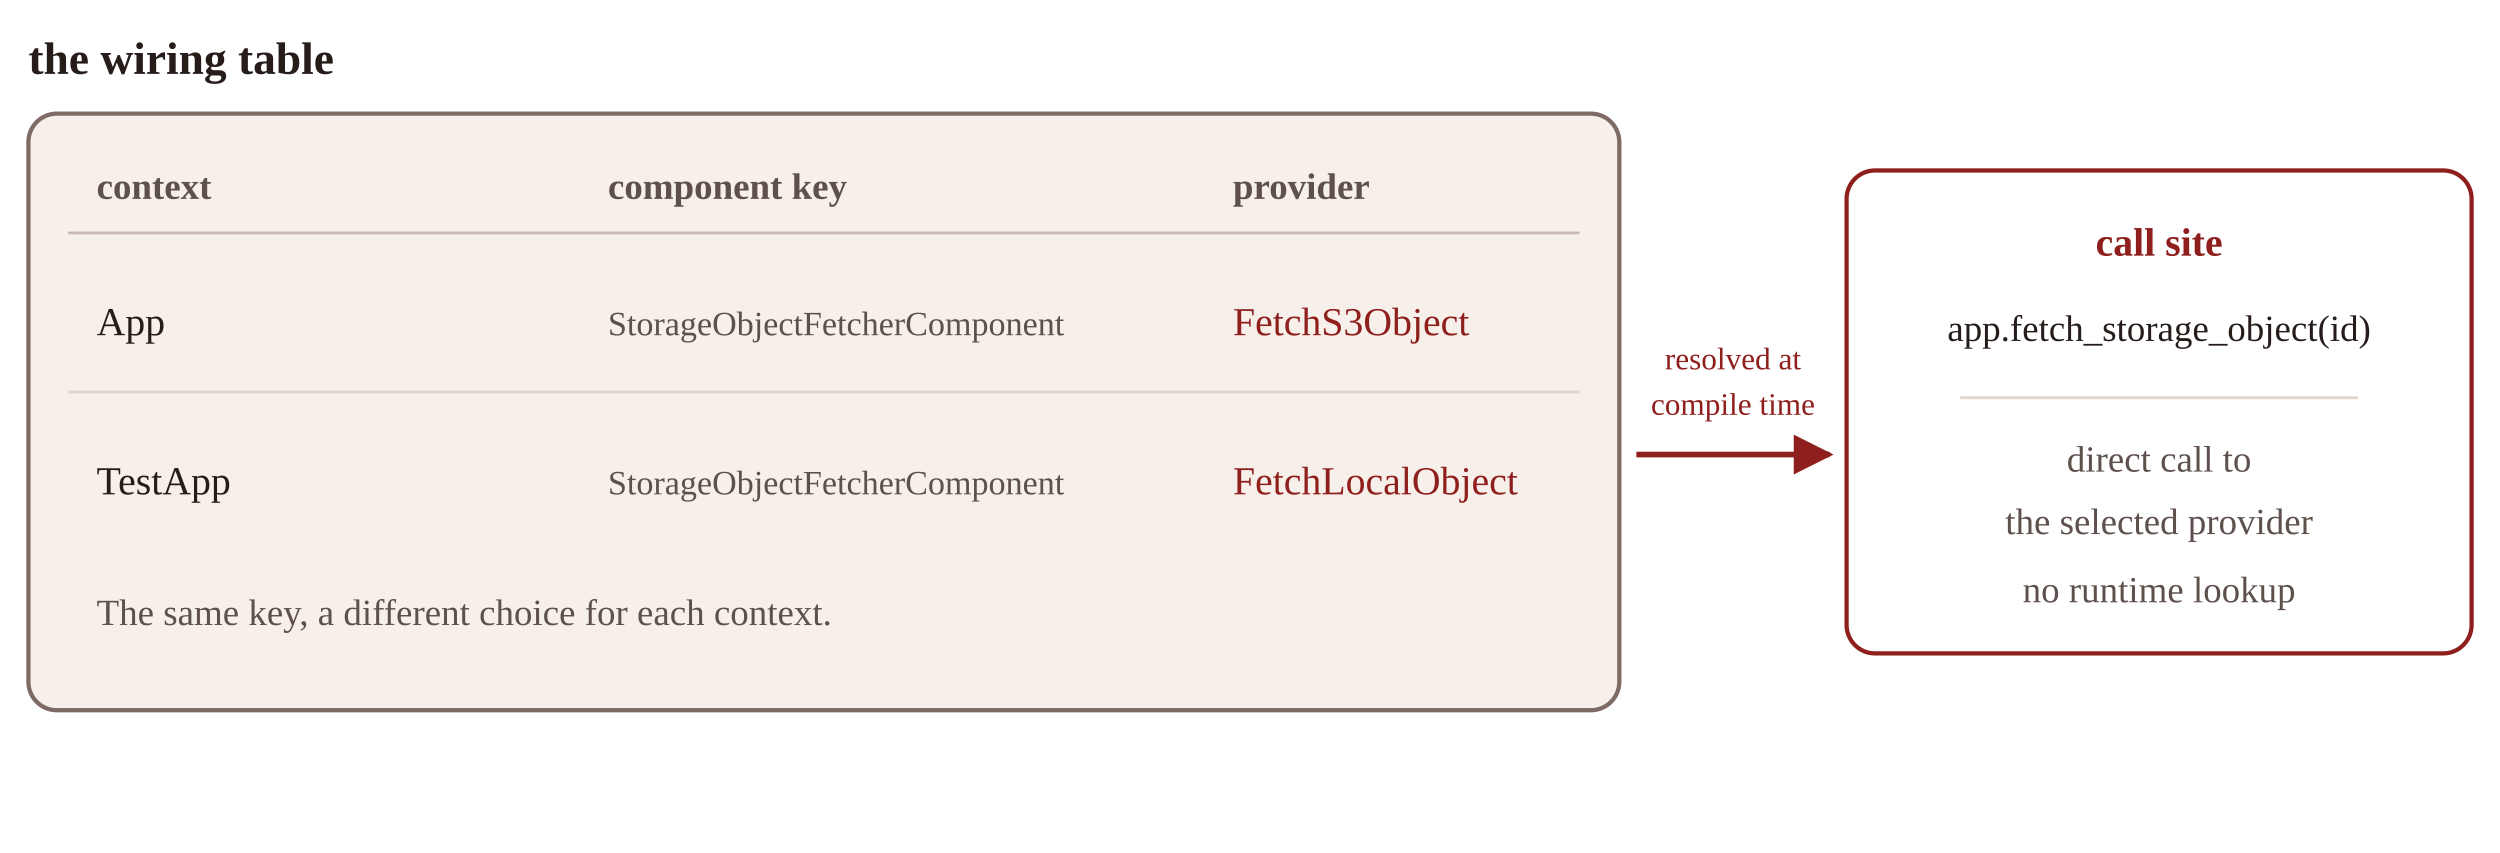
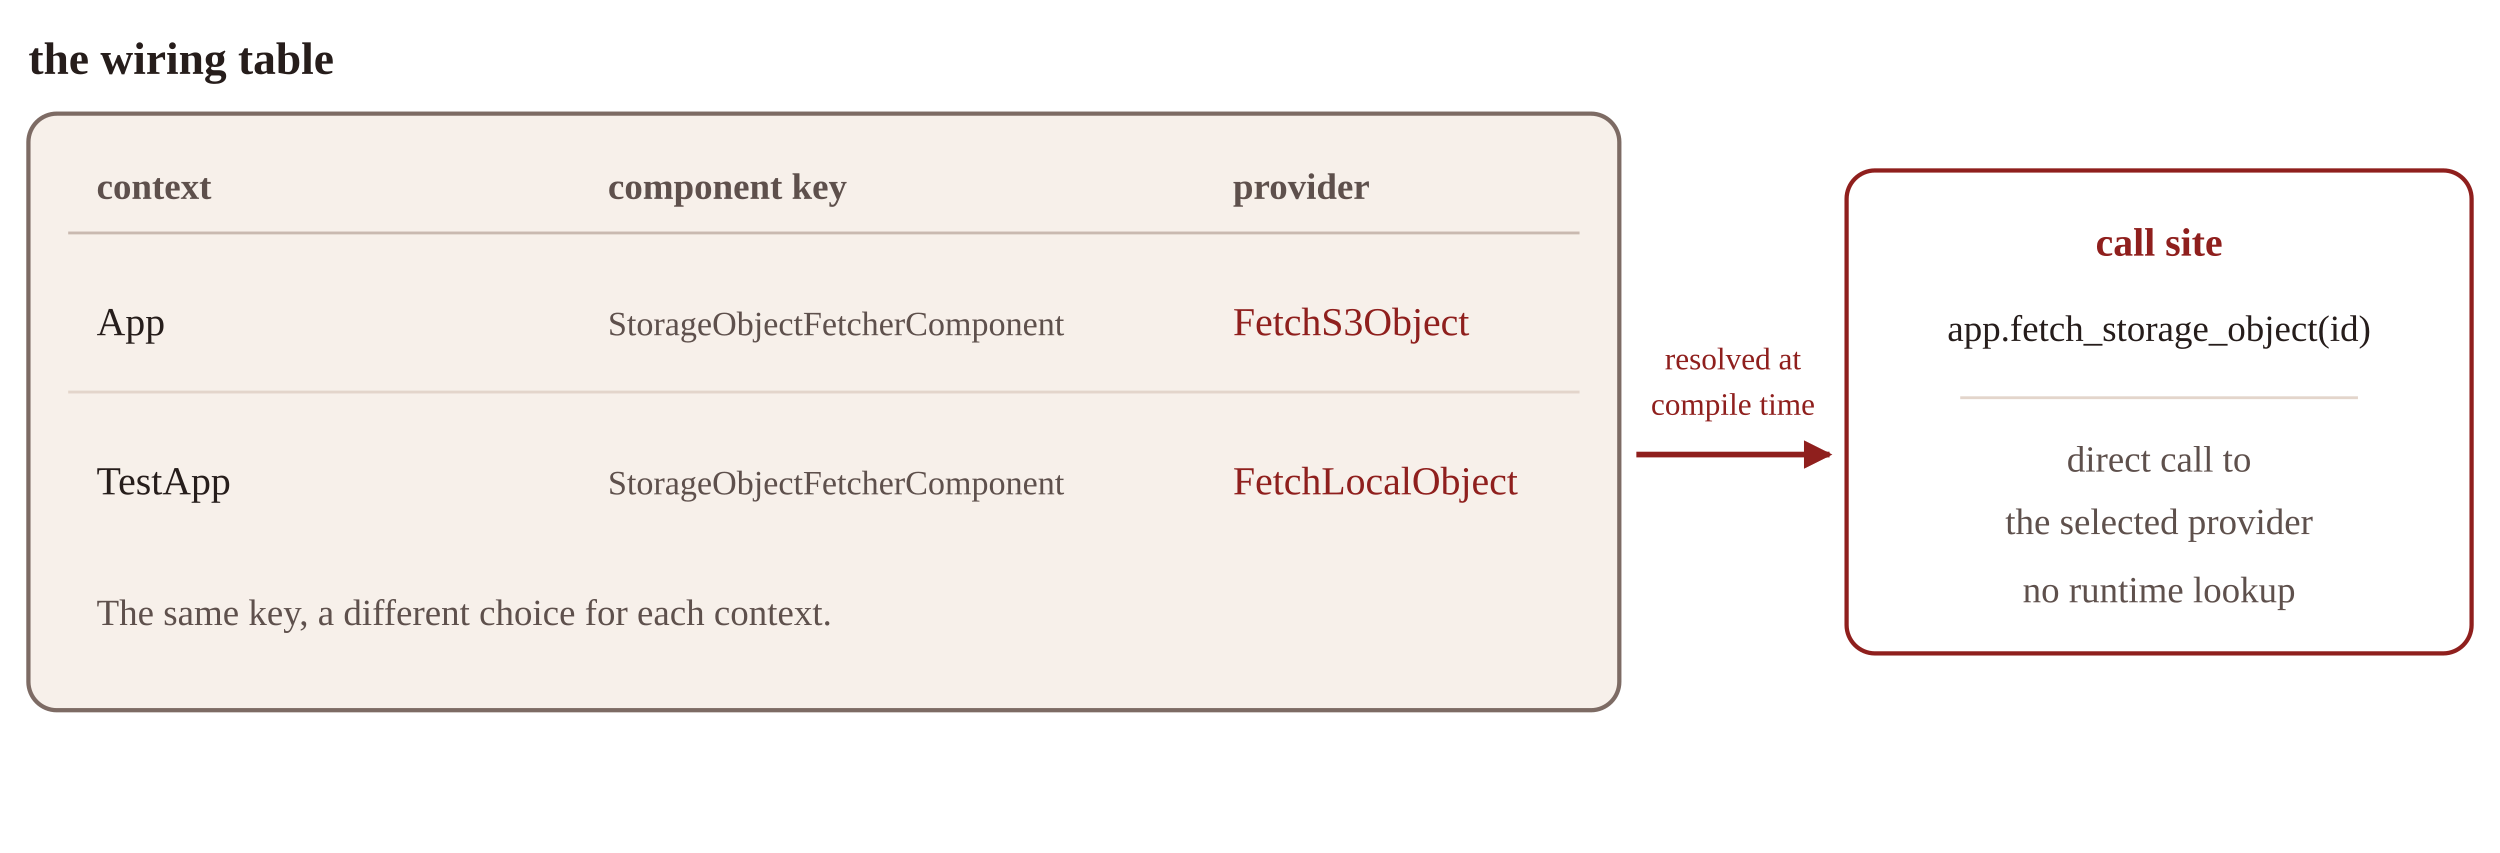
<svg xmlns="http://www.w3.org/2000/svg" viewBox="0 0 880 300" role="img" aria-labelledby="title desc" style="font-family: var(--ifm-font-family-base, ui-sans-serif, system-ui, -apple-system, Segoe UI, sans-serif)">
  <defs>
-     <marker id="arrow" viewBox="0 0 10 10" refX="9" refY="5" markerWidth="7" markerHeight="7" orient="auto-start-reverse">
+     <marker id="arrow" viewBox="0 0 10 10" refX="9" refY="5" markerWidth="5" markerHeight="5" orient="auto-start-reverse">
      <path d="M 0 0 L 10 5 L 0 10 z" style="fill: var(--cgp-link, #8f1f1d)" />
    </marker>
  </defs>
  <text x="10" y="26" font-size="16" font-weight="700" style="fill: var(--cgp-text, #261d1b)">the wiring table</text>
  <rect x="10" y="40" width="560" height="210" rx="10" stroke-width="1.5" style="fill: var(--cgp-surface, #f7f0ea); stroke: var(--ifm-color-emphasis-600, #7d6b64)" />
  <text x="34" y="70" font-size="13" font-weight="600" style="fill: var(--cgp-text-muted, #5e504c)">context</text>
  <text x="214" y="70" font-size="13" font-weight="600" style="fill: var(--cgp-text-muted, #5e504c)">component key</text>
  <text x="434" y="70" font-size="13" font-weight="600" style="fill: var(--cgp-text-muted, #5e504c)">provider</text>
  <path d="M 24 82 L 556 82" stroke-width="1" style="stroke: var(--ifm-color-emphasis-400, #c9b9b0)" />
  <text x="34" y="118" font-size="14" style="fill: var(--cgp-text, #261d1b)">App</text>
  <text x="214" y="118" font-size="12" style="fill: var(--cgp-text-muted, #5e504c)">StorageObjectFetcherComponent</text>
  <text x="434" y="118" font-size="14" style="fill: var(--cgp-link, #8f1f1d)">FetchS3Object</text>
  <path d="M 24 138 L 556 138" stroke-width="1" style="stroke: var(--cgp-border, #e3d5cb)" />
  <text x="34" y="174" font-size="14" style="fill: var(--cgp-text, #261d1b)">TestApp</text>
  <text x="214" y="174" font-size="12" style="fill: var(--cgp-text-muted, #5e504c)">StorageObjectFetcherComponent</text>
  <text x="434" y="174" font-size="14" style="fill: var(--cgp-link, #8f1f1d)">FetchLocalObject</text>
  <text x="34" y="220" font-size="13" style="fill: var(--cgp-text-muted, #5e504c)">The same key, a different choice for each context.</text>
  <path d="M 576 160 L 644 160" stroke-width="2" marker-end="url(#arrow)" style="stroke: var(--cgp-link, #8f1f1d)" />
  <text x="610" y="130" text-anchor="middle" font-size="11" style="fill: var(--cgp-link, #8f1f1d)">resolved at</text>
  <text x="610" y="146" text-anchor="middle" font-size="11" style="fill: var(--cgp-link, #8f1f1d)">compile time</text>
  <rect x="650" y="60" width="220" height="170" rx="10" stroke-width="1.5" style="fill: var(--cgp-surface-raised, #ffffff); stroke: var(--cgp-link, #8f1f1d)" />
  <text x="760" y="90" text-anchor="middle" font-size="14" font-weight="600" style="fill: var(--cgp-link, #8f1f1d)">call site</text>
  <text x="760" y="120" text-anchor="middle" font-size="13" style="fill: var(--cgp-text, #261d1b)">app.fetch_storage_object(id)</text>
  <path d="M 690 140 L 830 140" stroke-width="1" style="stroke: var(--cgp-border, #e3d5cb)" />
  <text x="760" y="166" text-anchor="middle" font-size="13" style="fill: var(--cgp-text-muted, #5e504c)">direct call to</text>
  <text x="760" y="188" text-anchor="middle" font-size="13" style="fill: var(--cgp-text-muted, #5e504c)">the selected provider</text>
  <text x="760" y="212" text-anchor="middle" font-size="13" style="fill: var(--cgp-text-muted, #5e504c)">no runtime lookup</text>
</svg>
